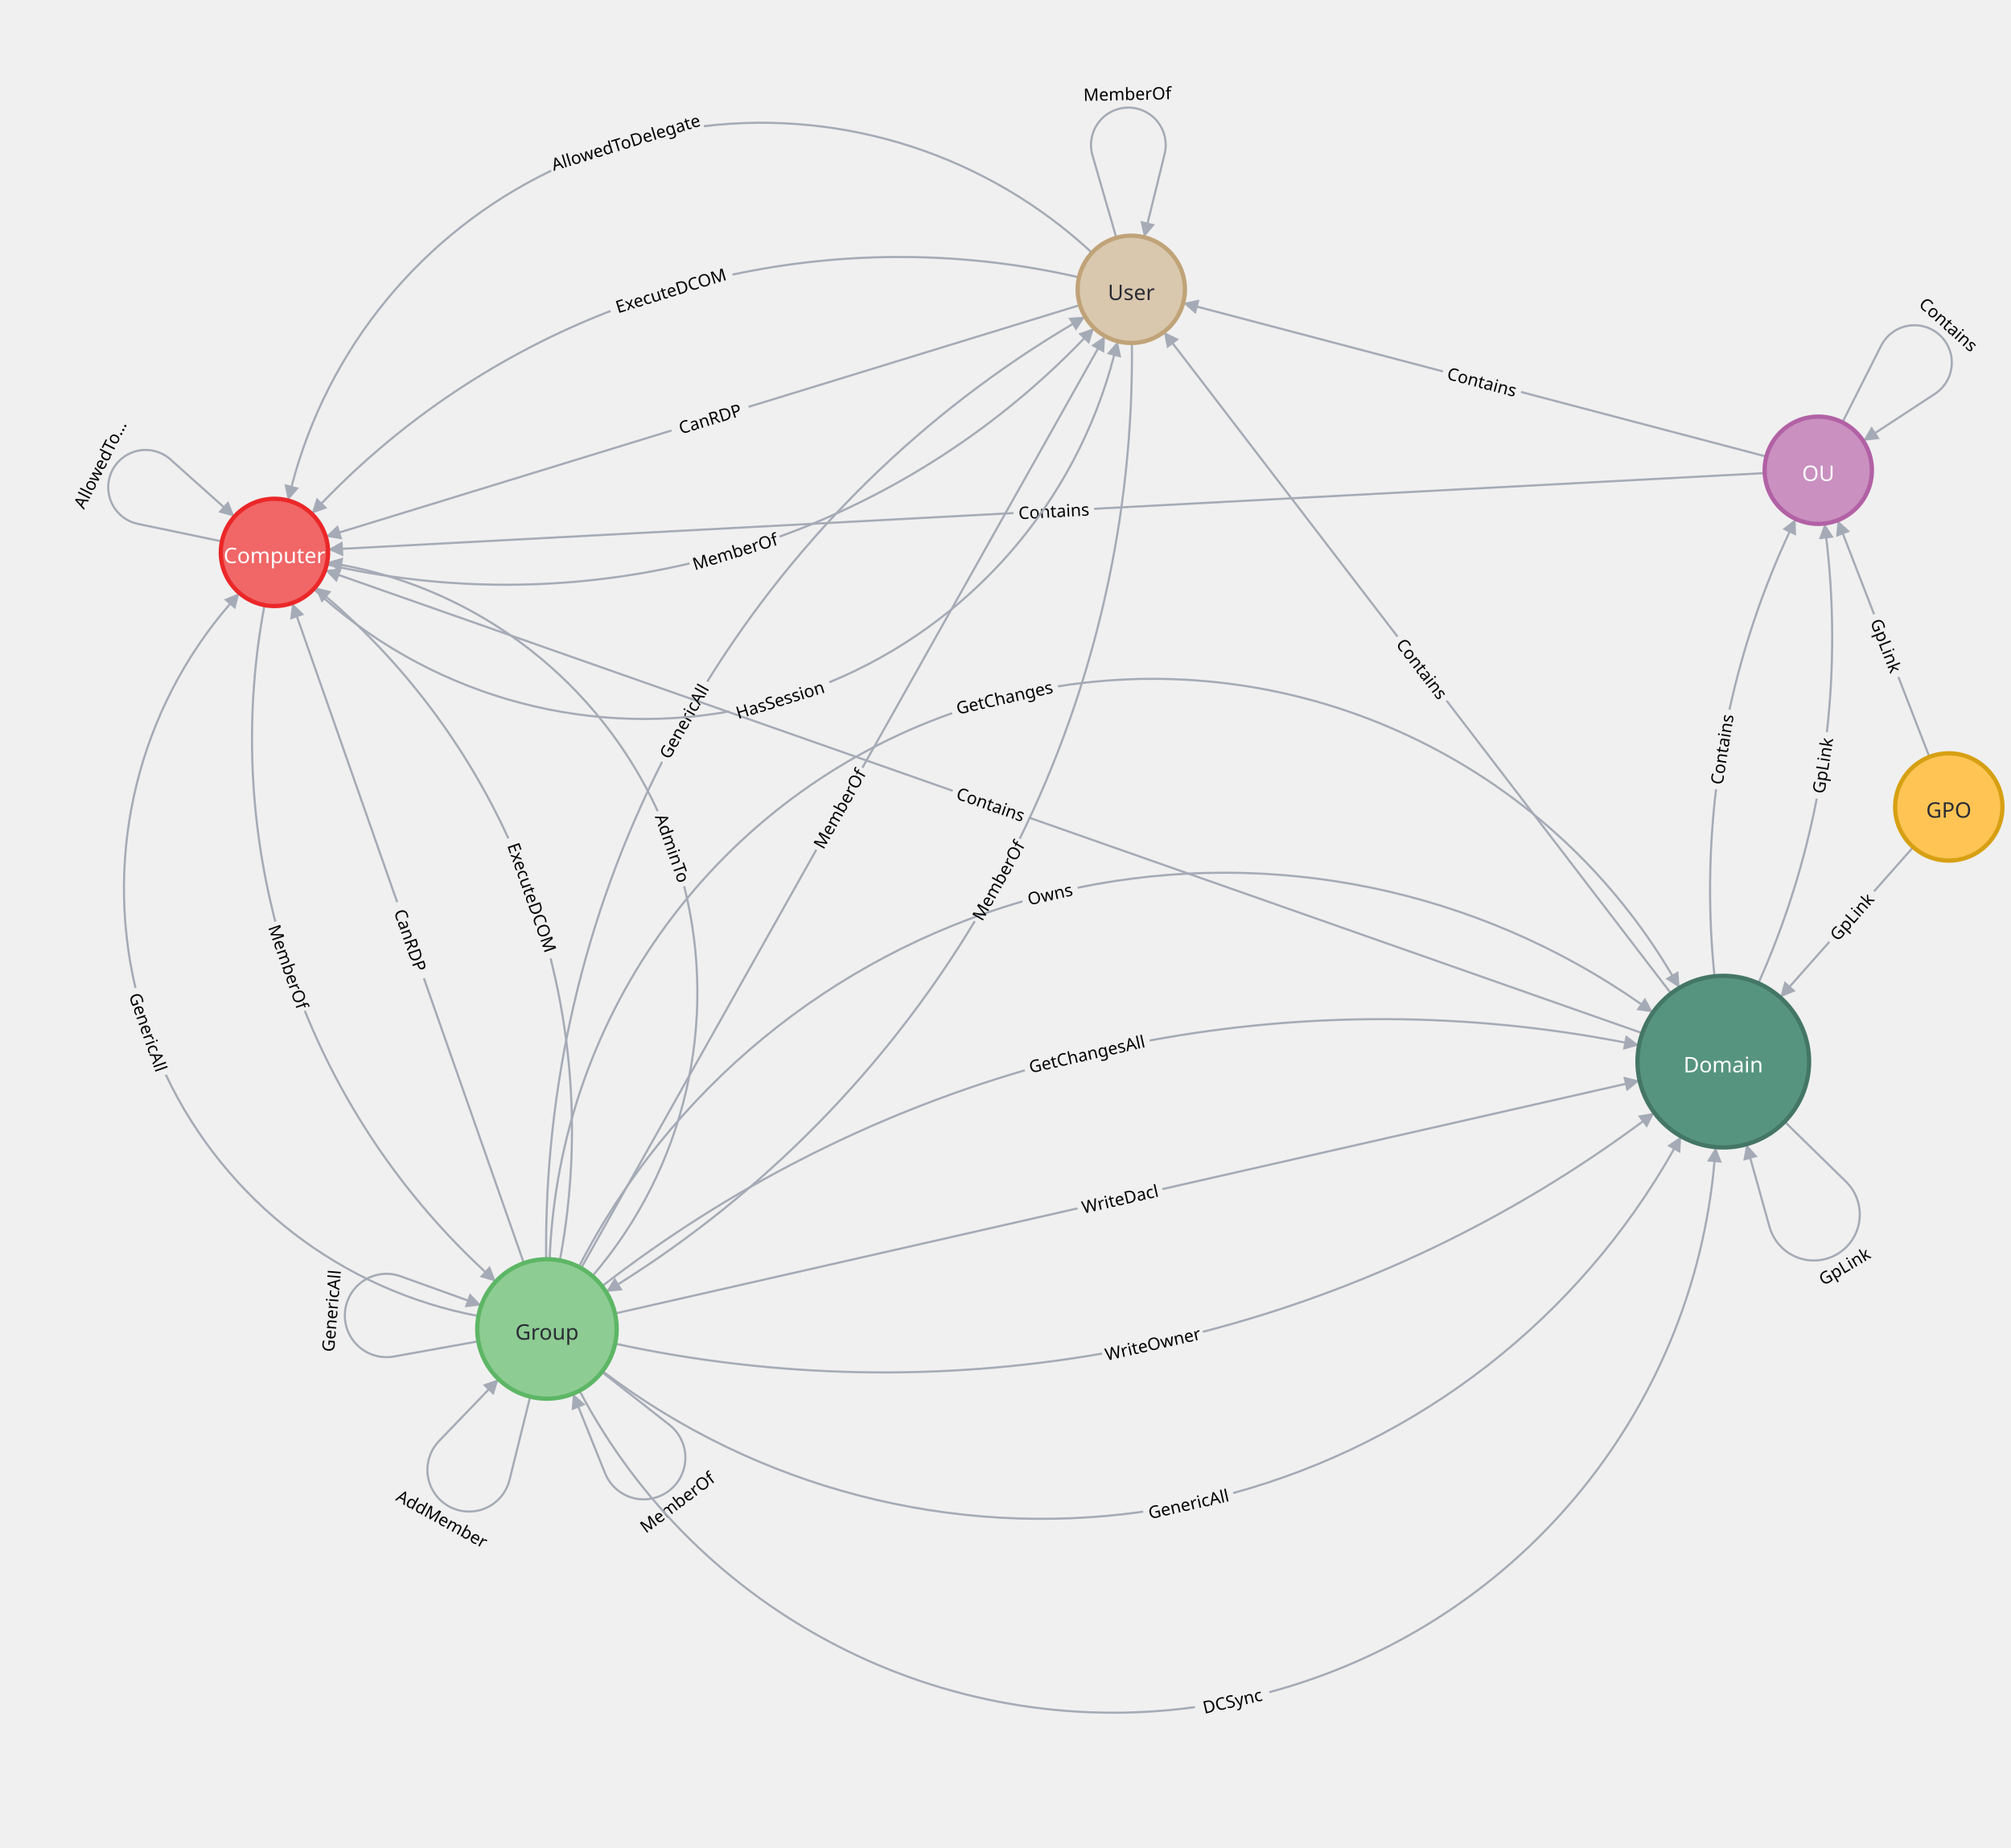
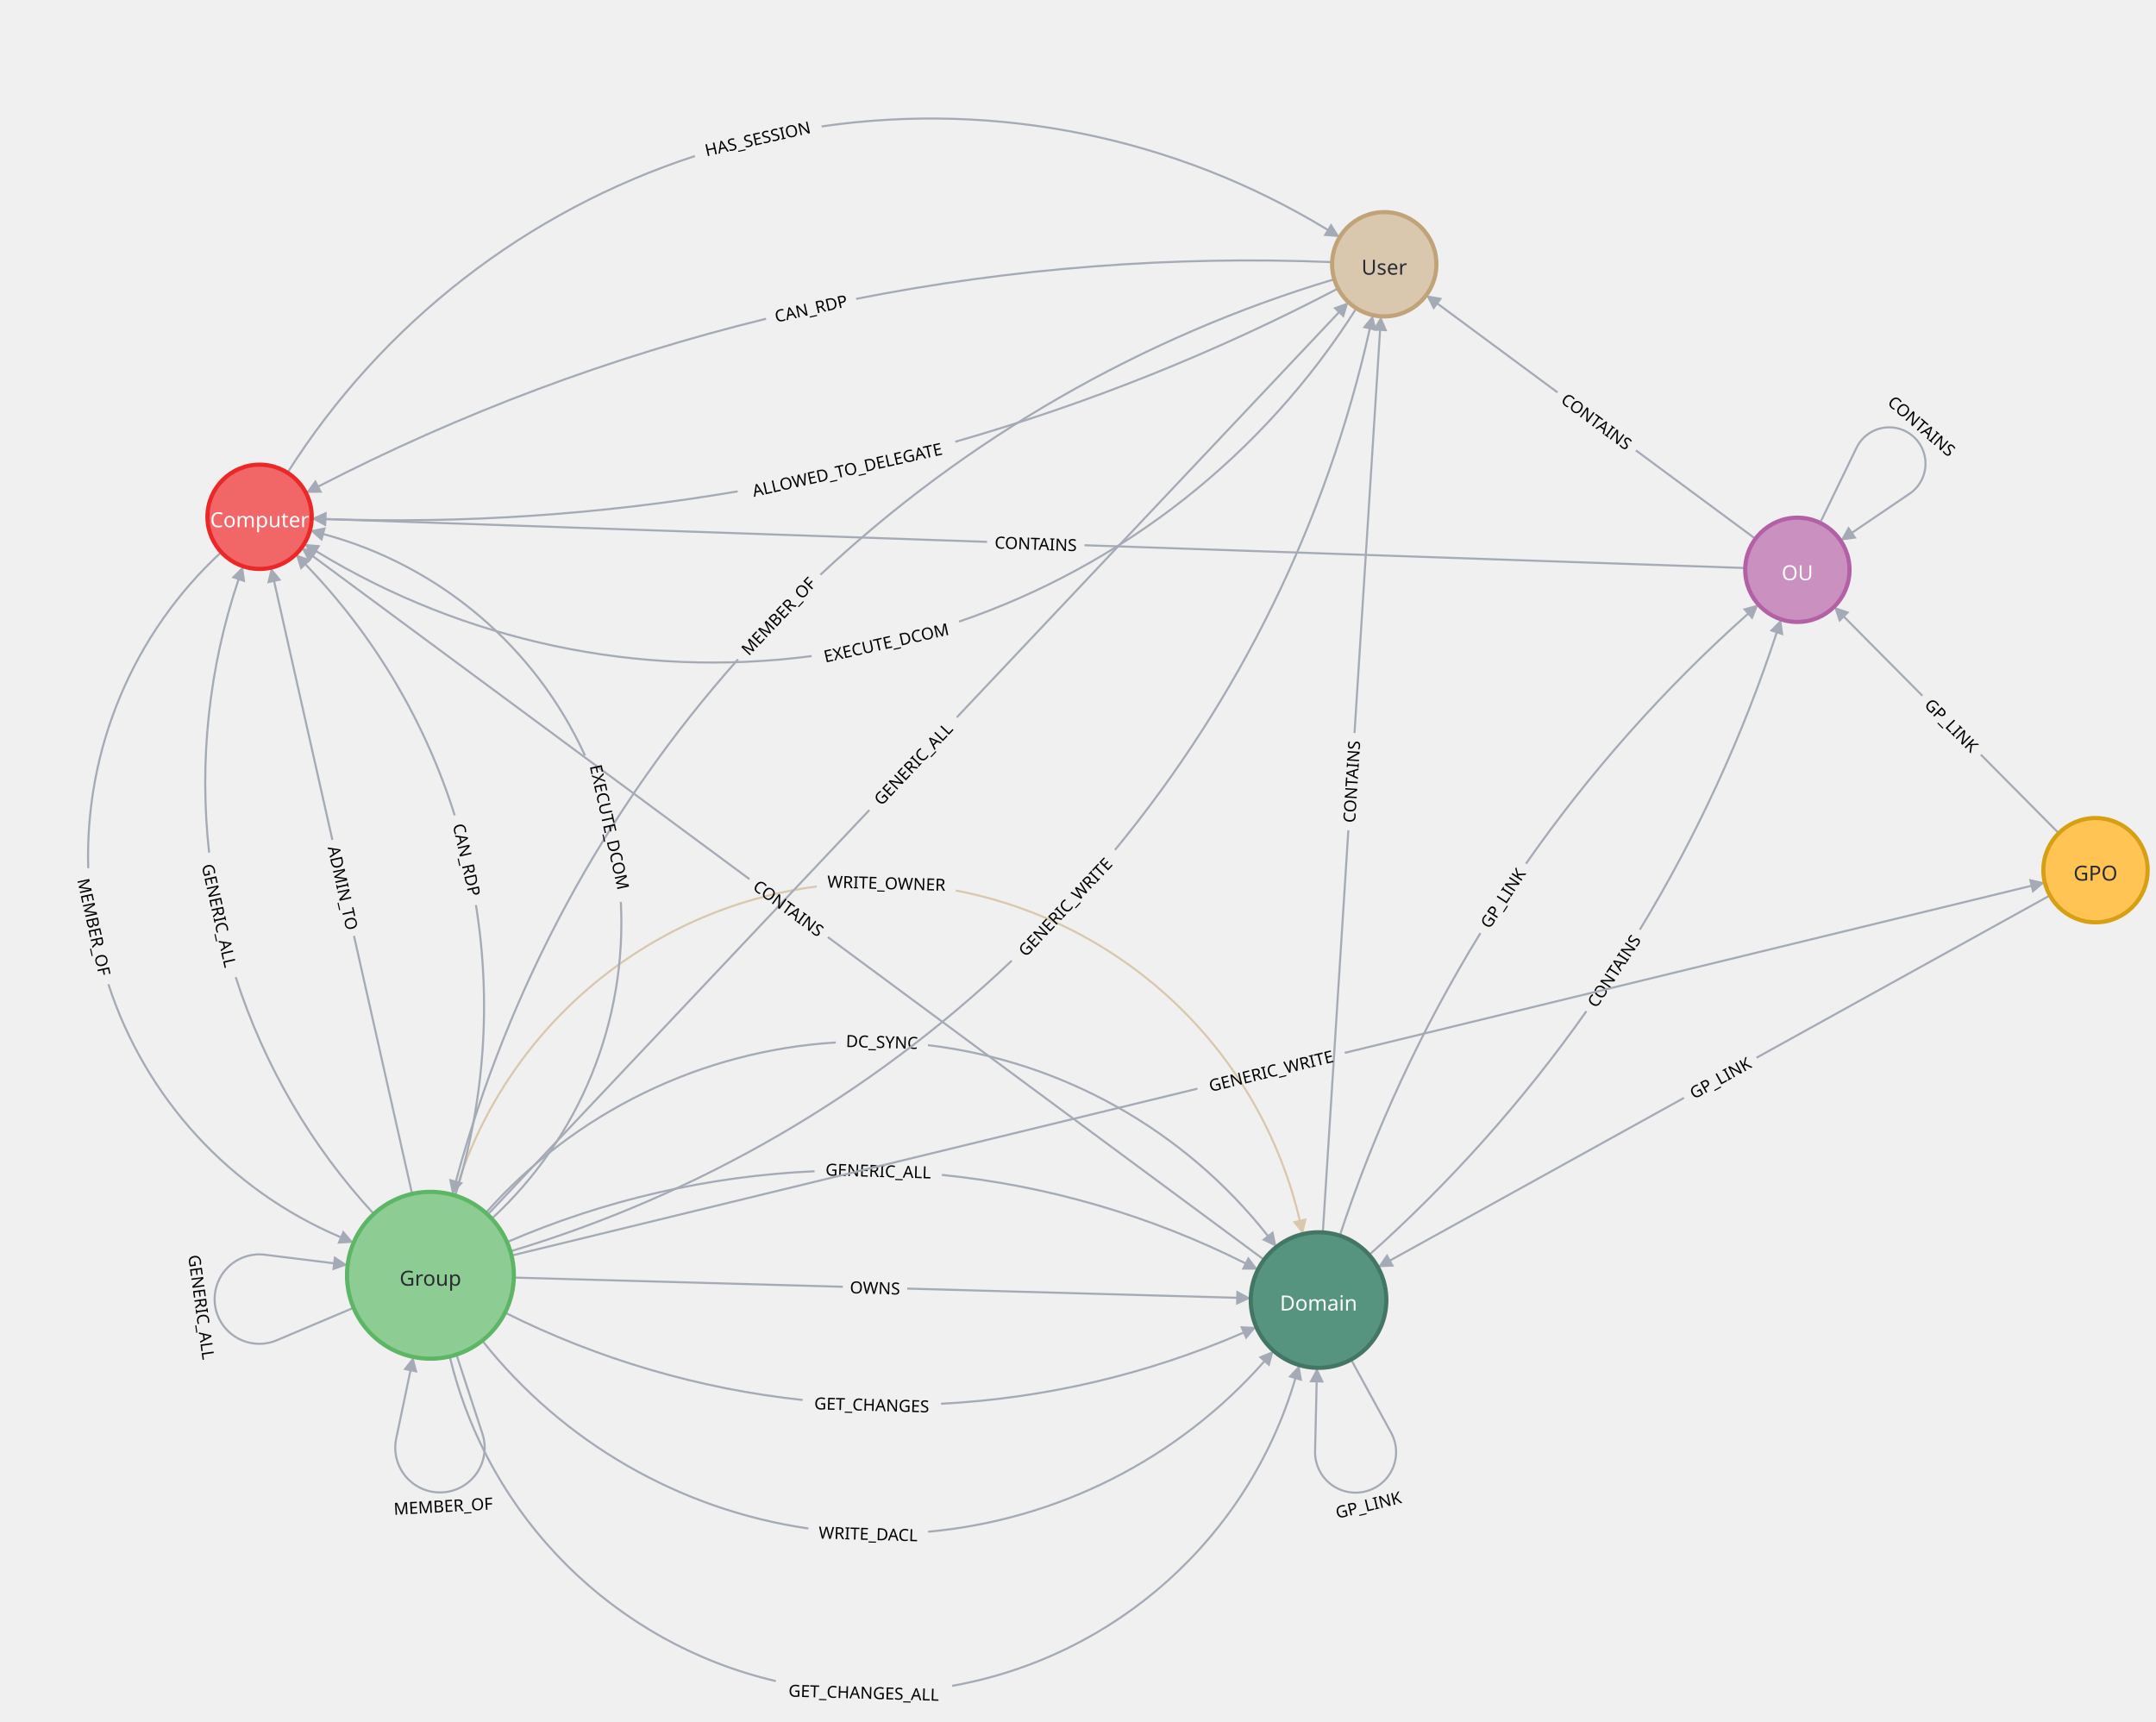
- <svg xmlns="http://www.w3.org/2000/svg" width="937.473" height="861.011" viewBox="-661.592 -334.865 937.473 861.011">
+ <svg xmlns="http://www.w3.org/2000/svg" width="1033.659" height="825.428" viewBox="-618.472 -355.169 1033.659 825.428">
  <g class="layer relationships">
-     <g class="relationship" transform="translate(-406.6101 284.5574) rotate(250.6585)">
-       <path class="outline" fill="#A5ABB6" stroke="none" d="M 15.817,28.396 L 16.683,27.896 A 202.255 202.255 0 0 0 173.578,128.197 L 173.487,129.193 A 203.255 203.255 0 0 1 15.817,28.396 Z M 210.652,129.151 L 210.559,128.155 A 202.255 202.255 0 0 0 367.227,27.5 L 364.625,26.006 L 371.147,21.679 L 370.695,29.492 L 368.094,27.998 A 203.255 203.255 0 0 1 210.652,129.151" />
-       <text text-anchor="middle" pointer-events="none" font-size="8px" fill="#000000" x="192.07" y="132.523" transform="rotate(180 192.0699 129.5231)" font-family="sans-serif">AdminTo</text>
+     <g class="relationship" transform="translate(-412.1102 256.3157) rotate(361.5987)">
+       <path class="outline" fill="#D9C8AE" stroke="none" d="M 9.87,-38.766 L 10.836,-38.508 A 209.324 209.324 0 0 1 180.039,-191.039 L 179.881,-192.026 A 210.324 210.324 0 0 0 9.87,-38.766 Z M 246.644,-191.95 L 246.484,-190.963 A 209.324 209.324 0 0 1 415.34,-38.049 L 412.441,-37.279 L 417.62,-31.412 L 419.206,-39.075 L 416.307,-38.305 A 210.324 210.324 0 0 0 246.644,-191.95" />
+       <text text-anchor="middle" pointer-events="none" font-size="8px" fill="#000000" x="213.265" y="-191.154" font-family="sans-serif">WRITE_OWNER</text>
    </g>
-     <g class="relationship" transform="translate(-406.6101 284.5574) rotate(347.1988)">
-       <path class="outline" fill="#A5ABB6" stroke="none" d="M 7.929,-31.522 L 8.895,-31.263 A 280.821 280.821 0 0 1 247.858,-237.54 L 247.743,-238.533 A 281.821 281.821 0 0 0 7.929,-31.522 Z M 298.667,-239.793 L 298.601,-238.795 A 280.821 280.821 0 0 1 547.473,-44.588 L 544.617,-43.669 L 550.093,-38.078 L 551.281,-45.813 L 548.425,-44.895 A 281.821 281.821 0 0 0 298.667,-239.793" />
-       <text text-anchor="middle" pointer-events="none" font-size="8px" fill="#000000" x="273.189" y="-236.816" font-family="sans-serif">GetChanges</text>
+     <g class="relationship" transform="translate(-494.0196 -107.3714) rotate(347.3434)">
+       <path class="outline" fill="#A5ABB6" stroke="none" d="M 17.324,-18.031 L 18.031,-17.324 A 364.76 364.76 0 0 1 241.579,-122.536 L 241.485,-123.532 A 365.76 365.76 0 0 0 17.324,-18.031 Z M 303.957,-124.087 L 303.88,-123.089 A 364.76 364.76 0 0 1 529.261,-21.862 L 527.177,-19.704 L 534.645,-17.361 L 532.038,-24.741 L 529.955,-22.582 A 365.76 365.76 0 0 0 303.957,-124.087" />
+       <text text-anchor="middle" pointer-events="none" font-size="8px" fill="#000000" x="272.713" y="-121.646" font-family="sans-serif">HAS_SESSION</text>
    </g>
-     <g class="relationship" transform="translate(-134.2216 -200.0105) rotate(522.9344)">
-       <path class="outline" fill="#A5ABB6" stroke="none" d="M 12.067,21.901 L 12.933,21.401 A 225.751 225.751 0 0 0 168.245,130.669 L 168.067,131.653 A 226.751 226.751 0 0 1 12.067,21.901 Z M 242.375,132.722 L 242.225,131.733 A 225.751 225.751 0 0 0 400.617,26.979 L 398.063,25.405 L 404.715,21.282 L 404.022,29.077 L 401.468,27.503 A 226.751 226.751 0 0 1 242.375,132.722" />
-       <text text-anchor="middle" pointer-events="none" font-size="8px" fill="#000000" x="205.184" y="137.753" transform="rotate(180 205.184 134.7526)" font-family="sans-serif">AllowedToDelegate</text>
+     <g class="relationship" transform="translate(-412.1102 256.3157) rotate(361.5987)">
+       <path class="outline" fill="#A5ABB6" stroke="none" d="M 25.328,-30.963 L 26.095,-30.32 A 244.023 244.023 0 0 1 191.206,-116.511 L 191.116,-117.507 A 245.023 245.023 0 0 0 25.328,-30.963 Z M 235.377,-117.467 L 235.285,-116.471 A 244.023 244.023 0 0 1 400.241,-29.984 L 397.939,-28.059 L 405.114,-24.934 L 403.31,-32.549 L 401.008,-30.625 A 245.023 245.023 0 0 0 235.377,-117.467" />
+       <text text-anchor="middle" pointer-events="none" font-size="8px" fill="#000000" x="213.247" y="-114.988" font-family="sans-serif">DC_SYNC</text>
    </g>
-     <g class="relationship" transform="translate(-533.6569 -77.39049) rotate(476.7964)">
+     <g class="relationship" transform="translate(-412.1102 256.3157) rotate(356.835)">
+       <path class="outline" fill="#A5ABB6" stroke="none" d="M 10.836 38.508 L 21.188 77.145 A 21.936 21.936 0 1 1 -21.188 77.145 L -12.647 45.269 L -8.784 46.304 L -10.353 38.637 L -15.545 44.493 L -11.682 45.528 L -20.223 77.403 A 20.936 20.936 0 1 0 20.223 77.403 L 9.87 38.766 Z" />
+       <text text-anchor="middle" pointer-events="none" font-size="8px" fill="#000000" x="0" y="113.758" font-family="sans-serif">MEMBER_OF</text>
+     </g>
+     <g class="relationship" transform="translate(-494.0196 -107.3714) rotate(437.3077)">
+       <path class="outline" fill="#A5ABB6" stroke="none" d="M 12.067,21.901 L 12.933,21.401 A 197.847 197.847 0 0 0 146.431,116.671 L 146.239,117.653 A 198.847 198.847 0 0 1 12.067,21.901 Z M 202.791,120.46 L 202.698,119.465 A 197.847 197.847 0 0 0 344.975,37.884 L 342.538,36.134 L 349.464,32.49 L 348.224,40.217 L 345.787,38.467 A 198.847 198.847 0 0 1 202.791,120.46" />
+       <text text-anchor="middle" pointer-events="none" font-size="8px" fill="#000000" x="174.44" y="123.58" font-family="sans-serif">MEMBER_OF</text>
+     </g>
+     <g class="relationship" transform="translate(45.18535 -228.457) rotate(493.3293)">
+       <path class="outline" fill="#A5ABB6" stroke="none" d="M 21.401,12.933 L 21.901,12.067 A 620.248 620.248 0 0 0 293.783,93.984 L 293.722,94.983 A 621.248 621.248 0 0 1 21.401,12.933 Z M 350.412,95.892 L 350.383,94.893 A 620.248 620.248 0 0 0 624.754,21.741 L 623.338,19.096 L 631.161,18.878 L 626.642,25.268 L 625.226,22.623 A 621.248 621.248 0 0 1 350.412,95.892" />
+       <text text-anchor="middle" pointer-events="none" font-size="8px" fill="#000000" x="322.065" y="98.585" transform="rotate(180 322.0647 95.58457)" font-family="sans-serif">MEMBER_OF</text>
+     </g>
+     <g class="relationship" transform="translate(-412.1102 256.3157) rotate(313.3293)">
+       <path class="outline" fill="#A5ABB6" stroke="none" d="M 40 0.5 L 306.647 0.5 L 306.647 -0.5 L 40 -0.5 Z M 367.78 0.5 L 634.426 0.5 L 634.426 3.5 L 641.426 0 L 634.426 -3.5 L 634.426 -0.5 L 367.78 -0.5 Z" />
+       <text text-anchor="middle" pointer-events="none" font-size="8px" fill="#000000" x="337.213" y="3" font-family="sans-serif">GENERIC_ALL</text>
+     </g>
+     <g class="relationship" transform="translate(-412.1102 256.3157) rotate(442.0714)">
+       <path class="outline" fill="#A5ABB6" stroke="none" d="M 10.836 38.508 L 21.188 77.145 A 21.936 21.936 0 1 1 -21.188 77.145 L -12.647 45.269 L -8.784 46.304 L -10.353 38.637 L -15.545 44.493 L -11.682 45.528 L -20.223 77.403 A 20.936 20.936 0 1 0 20.223 77.403 L 9.87 38.766 Z" />
+       <text text-anchor="middle" pointer-events="none" font-size="8px" fill="#000000" x="0" y="113.758" font-family="sans-serif">GENERIC_ALL</text>
+     </g>
+     <g class="relationship" transform="translate(-412.1102 256.3157) rotate(361.5987)">
+       <path class="outline" fill="#A5ABB6" stroke="none" d="M 36.041,-17.358 L 36.464,-16.452 A 417.784 417.784 0 0 1 182.731,-54.495 L 182.658,-55.492 A 418.784 418.784 0 0 0 36.041,-17.358 Z M 243.81,-55.462 L 243.736,-54.464 A 417.784 417.784 0 0 1 389.966,-16.276 L 388.695,-13.558 L 396.519,-13.764 L 391.66,-19.9 L 390.389,-17.182 A 418.784 418.784 0 0 0 243.81,-55.462" />
+       <text text-anchor="middle" pointer-events="none" font-size="8px" fill="#000000" x="213.234" y="-53.095" font-family="sans-serif">GENERIC_ALL</text>
+     </g>
+     <g class="relationship" transform="translate(-412.1102 256.3157) rotate(257.3077)">
+       <path class="outline" fill="#A5ABB6" stroke="none" d="M 34.391,-20.433 L 34.891,-19.567 A 304.56 304.56 0 0 1 160.02,-59.158 L 159.931,-60.154 A 305.56 305.56 0 0 0 34.391,-20.433 Z M 221.058,-59.485 L 220.947,-58.492 A 304.56 304.56 0 0 1 345.181,-16.175 L 343.625,-13.61 L 351.425,-12.97 L 347.256,-19.594 L 345.7,-17.03 A 305.56 305.56 0 0 0 221.058,-59.485" />
+       <text text-anchor="middle" pointer-events="none" font-size="8px" fill="#000000" x="190.506" y="-57.852" transform="rotate(180 190.5059 -60.85205)" font-family="sans-serif">GENERIC_ALL</text>
+     </g>
+     <g class="relationship" transform="translate(-412.1102 256.3157) rotate(361.5987)">
+       <path class="outline" fill="#A5ABB6" stroke="none" d="M 40 0.5 L 197.787 0.5 L 197.787 -0.5 L 40 -0.5 Z M 228.673 0.5 L 386.46 0.5 L 386.46 3.5 L 393.46 0 L 386.46 -3.5 L 386.46 -0.5 L 228.673 -0.5 Z" />
+       <text text-anchor="middle" pointer-events="none" font-size="8px" fill="#000000" x="213.23" y="3" font-family="sans-serif">OWNS</text>
+     </g>
+     <g class="relationship" transform="translate(-412.1102 256.3157) rotate(257.3077)">
+       <path class="outline" fill="#A5ABB6" stroke="none" d="M 40 0.5 L 166.803 0.5 L 166.803 -0.5 L 40 -0.5 Z M 213.994 0.5 L 340.797 0.5 L 340.797 3.5 L 347.797 0 L 340.797 -3.5 L 340.797 -0.5 L 213.994 -0.5 Z" />
+       <text text-anchor="middle" pointer-events="none" font-size="8px" fill="#000000" x="190.398" y="3" transform="rotate(180 190.3984 0)" font-family="sans-serif">ADMIN_TO</text>
+     </g>
+     <g class="relationship" transform="translate(-412.1102 256.3157) rotate(257.3077)">
+       <path class="outline" fill="#A5ABB6" stroke="none" d="M 34.391,20.433 L 34.891,19.567 A 304.56 304.56 0 0 0 168.433,59.793 L 168.372,60.791 A 305.56 305.56 0 0 1 34.391,20.433 Z M 212.633,60.308 L 212.55,59.311 A 304.56 304.56 0 0 0 345.181,16.175 L 343.625,13.61 L 351.425,12.97 L 347.256,19.594 L 345.7,17.03 A 305.56 305.56 0 0 1 212.633,60.308" />
+       <text text-anchor="middle" pointer-events="none" font-size="8px" fill="#000000" x="190.506" y="63.852" transform="rotate(180 190.5059 60.85205)" font-family="sans-serif">CAN_RDP</text>
+     </g>
+     <g class="relationship" transform="translate(45.18535 -228.457) rotate(527.3434)">
+       <path class="outline" fill="#A5ABB6" stroke="none" d="M 24.019,6.953 L 24.278,5.988 A 972.41 972.41 0 0 0 250.705,38.794 L 250.679,39.793 A 973.41 973.41 0 0 1 24.019,6.953 Z M 294.928,39.937 L 294.909,38.937 A 972.41 972.41 0 0 0 521.544,7.598 L 520.787,4.695 L 528.444,6.314 L 522.555,11.468 L 521.797,8.566 A 973.41 973.41 0 0 1 294.928,39.937" />
+       <text text-anchor="middle" pointer-events="none" font-size="8px" fill="#000000" x="272.805" y="42.616" transform="rotate(180 272.8047 39.61647)" font-family="sans-serif">CAN_RDP</text>
+     </g>
+     <g class="relationship" transform="translate(13.68417 268.1998) rotate(303.249)">
+       <path class="outline" fill="#A5ABB6" stroke="none" d="M 31.263,-8.895 L 31.522,-7.929 A 687.212 687.212 0 0 1 189.719,-31.063 L 189.69,-32.063 A 688.212 688.212 0 0 0 31.263,-8.895 Z M 229.507,-32.051 L 229.477,-31.051 A 687.212 687.212 0 0 1 387.66,-7.818 L 386.882,-4.921 L 394.55,-6.485 L 388.698,-11.682 L 387.919,-8.784 A 688.212 688.212 0 0 0 229.507,-32.051" />
+       <text text-anchor="middle" pointer-events="none" font-size="8px" fill="#000000" x="209.598" y="-28.845" font-family="sans-serif">GP_LINK</text>
+     </g>
+     <g class="relationship" transform="translate(386.1876 62.082) rotate(225.2181)">
+       <path class="outline" fill="#A5ABB6" stroke="none" d="M 25 0.5 L 78.066 0.5 L 78.066 -0.5 L 25 -0.5 Z M 117.859 0.5 L 170.925 0.5 L 170.925 3.5 L 177.925 0 L 170.925 -3.5 L 170.925 -0.5 L 117.859 -0.5 Z" />
+       <text text-anchor="middle" pointer-events="none" font-size="8px" fill="#000000" x="97.962" y="3" transform="rotate(180 97.96231 0)" font-family="sans-serif">GP_LINK</text>
+     </g>
+     <g class="relationship" transform="translate(13.68417 268.1998) rotate(346.3208)">
+       <path class="outline" fill="#A5ABB6" stroke="none" d="M 8.895 31.263 L 19.247 69.9 A 19.926 19.926 0 1 1 -19.247 69.9 L -10.706 38.025 L -6.843 39.06 L -8.412 31.393 L -13.604 37.248 L -9.74 38.283 L -18.281 70.159 A 18.926 18.926 0 1 0 18.281 70.159 L 7.929 31.522 Z" />
+       <text text-anchor="middle" pointer-events="none" font-size="8px" fill="#000000" x="0" y="103.984" font-family="sans-serif">GP_LINK</text>
+     </g>
+     <g class="relationship" transform="translate(386.1876 62.082) rotate(511.0429)">
+       <path class="outline" fill="#A5ABB6" stroke="none" d="M 25 0.5 L 185.717 0.5 L 185.717 -0.5 L 25 -0.5 Z M 225.51 0.5 L 386.227 0.5 L 386.227 3.5 L 393.227 0 L 386.227 -3.5 L 386.227 -0.5 L 225.51 -0.5 Z" />
+       <text text-anchor="middle" pointer-events="none" font-size="8px" fill="#000000" x="205.613" y="3" transform="rotate(180 205.6134 0)" font-family="sans-serif">GP_LINK</text>
+     </g>
+     <g class="relationship" transform="translate(243.2453 -81.95244) rotate(216.4903)">
+       <path class="outline" fill="#A5ABB6" stroke="none" d="M 25 0.5 L 96.307 0.5 L 96.307 -0.5 L 25 -0.5 Z M 143.049 0.5 L 214.356 0.5 L 214.356 3.5 L 221.356 0 L 214.356 -3.5 L 214.356 -0.5 L 143.049 -0.5 Z" />
+       <text text-anchor="middle" pointer-events="none" font-size="8px" fill="#000000" x="119.678" y="3" transform="rotate(180 119.6781 0)" font-family="sans-serif">CONTAINS</text>
+     </g>
+     <g class="relationship" transform="translate(243.2453 -81.95244) rotate(181.9746)">
+       <path class="outline" fill="#A5ABB6" stroke="none" d="M 25 0.5 L 341.98 0.5 L 341.98 -0.5 L 25 -0.5 Z M 388.723 0.5 L 705.703 0.5 L 705.703 3.5 L 712.703 0 L 705.703 -3.5 L 705.703 -0.5 L 388.723 -0.5 Z" />
+       <text text-anchor="middle" pointer-events="none" font-size="8px" fill="#000000" x="365.351" y="3" transform="rotate(180 365.3515 0)" font-family="sans-serif">CONTAINS</text>
+     </g>
+     <g class="relationship" transform="translate(13.68417 268.1998) rotate(303.249)">
+       <path class="outline" fill="#A5ABB6" stroke="none" d="M 31.263,8.895 L 31.522,7.929 A 687.212 687.212 0 0 0 186.249,30.955 L 186.215,31.955 A 688.212 688.212 0 0 1 31.263,8.895 Z M 232.982,31.94 L 232.948,30.941 A 687.212 687.212 0 0 0 387.66,7.818 L 386.882,4.921 L 394.55,6.485 L 388.698,11.682 L 387.919,8.784 A 688.212 688.212 0 0 1 232.982,31.94" />
+       <text text-anchor="middle" pointer-events="none" font-size="8px" fill="#000000" x="209.598" y="34.845" font-family="sans-serif">CONTAINS</text>
+     </g>
+     <g class="relationship" transform="translate(243.2453 -81.95244) rotate(220.8542)">
      <path class="outline" fill="#A5ABB6" stroke="none" d="M 6.953 24.019 L 17.306 62.656 A 17.917 17.917 0 1 1 -17.306 62.656 L -8.765 30.78 L -4.901 31.815 L -6.47 24.148 L -11.663 30.004 L -7.799 31.039 L -16.34 62.915 A 16.917 16.917 0 1 0 16.34 62.915 L 5.988 24.278 Z" />
-       <text text-anchor="middle" pointer-events="none" font-size="8px" fill="#000000" x="0" y="94.21" transform="rotate(180 0 91.20965)" font-family="sans-serif">AllowedTo…</text>
+       <text text-anchor="middle" pointer-events="none" font-size="8px" fill="#000000" x="0" y="94.21" transform="rotate(180 0 91.20965)" font-family="sans-serif">CONTAINS</text>
    </g>
-     <g class="relationship" transform="translate(-406.6101 284.5574) rotate(347.1988)">
-       <path class="outline" fill="#A5ABB6" stroke="none" d="M 20.508,-25.218 L 21.274,-24.575 A 337.935 337.935 0 0 1 260.388,-144.712 L 260.329,-145.71 A 338.935 338.935 0 0 0 20.508,-25.218 Z M 286.806,-146.224 L 286.786,-145.224 A 337.935 337.935 0 0 1 530.387,-34.467 L 528.165,-32.451 L 535.461,-29.62 L 533.349,-37.156 L 531.127,-35.139 A 338.935 338.935 0 0 0 286.806,-146.224" />
-       <text text-anchor="middle" pointer-events="none" font-size="8px" fill="#000000" x="273.572" y="-142.726" font-family="sans-serif">Owns</text>
+     <g class="relationship" transform="translate(13.68417 268.1998) rotate(273.6292)">
+       <path class="outline" fill="#A5ABB6" stroke="none" d="M 32.5 0.5 L 225.706 0.5 L 225.706 -0.5 L 32.5 -0.5 Z M 272.449 0.5 L 465.655 0.5 L 465.655 3.5 L 472.655 0 L 465.655 -3.5 L 465.655 -0.5 L 272.449 -0.5 Z" />
+       <text text-anchor="middle" pointer-events="none" font-size="8px" fill="#000000" x="249.077" y="3" font-family="sans-serif">CONTAINS</text>
    </g>
-     <g class="relationship" transform="translate(-406.6101 284.5574) rotate(250.6585)">
-       <path class="outline" fill="#A5ABB6" stroke="none" d="M 27.896,16.683 L 28.396,15.817 A 326.89 326.89 0 0 0 162.465,58.289 L 162.375,59.285 A 327.89 327.89 0 0 1 27.896,16.683 Z M 221.732,59.247 L 221.641,58.251 A 326.89 326.89 0 0 0 355.655,15.603 L 354.152,13.007 L 361.963,12.528 L 357.66,19.065 L 356.156,16.469 A 327.89 327.89 0 0 1 221.732,59.247" />
-       <text text-anchor="middle" pointer-events="none" font-size="8px" fill="#000000" x="192.054" y="63.112" transform="rotate(180 192.0545 60.11188)" font-family="sans-serif">ExecuteDCOM</text>
+     <g class="relationship" transform="translate(13.68417 268.1998) rotate(216.492)">
+       <path class="outline" fill="#A5ABB6" stroke="none" d="M 32.5 0.5 L 292.639 0.5 L 292.639 -0.5 L 32.5 -0.5 Z M 339.381 0.5 L 599.519 0.5 L 599.519 3.5 L 606.519 0 L 599.519 -3.5 L 599.519 -0.5 L 339.381 -0.5 Z" />
+       <text text-anchor="middle" pointer-events="none" font-size="8px" fill="#000000" x="316.01" y="3" transform="rotate(180 316.0097 0)" font-family="sans-serif">CONTAINS</text>
    </g>
-     <g class="relationship" transform="translate(-134.2216 -200.0105) rotate(522.9344)">
-       <path class="outline" fill="#A5ABB6" stroke="none" d="M 21.401,12.933 L 21.901,12.067 A 373.077 373.077 0 0 0 175.766,60.616 L 175.679,61.613 A 374.077 374.077 0 0 1 21.401,12.933 Z M 235.041,62.103 L 234.97,61.105 A 373.077 373.077 0 0 0 389.617,15.103 L 388.16,12.481 L 395.979,12.141 L 391.559,18.6 L 390.102,15.977 A 374.077 374.077 0 0 1 235.041,62.103" />
-       <text text-anchor="middle" pointer-events="none" font-size="8px" fill="#000000" x="205.355" y="65.537" transform="rotate(180 205.3545 62.53705)" font-family="sans-serif">ExecuteDCOM</text>
+     <g class="relationship" transform="translate(-412.1102 256.3157) rotate(361.5987)">
+       <path class="outline" fill="#A5ABB6" stroke="none" d="M 36.041,17.358 L 36.464,16.452 A 417.784 417.784 0 0 0 180.08,54.294 L 180.001,55.29 A 418.784 418.784 0 0 1 36.041,17.358 Z M 246.467,55.257 L 246.387,54.261 A 417.784 417.784 0 0 0 389.966,16.276 L 388.695,13.558 L 396.519,13.764 L 391.66,19.9 L 390.389,17.182 A 418.784 418.784 0 0 1 246.467,55.257" />
+       <text text-anchor="middle" pointer-events="none" font-size="8px" fill="#000000" x="213.234" y="59.095" font-family="sans-serif">GET_CHANGES</text>
    </g>
-     <g class="relationship" transform="translate(-406.6101 284.5574) rotate(347.1988)">
-       <path class="outline" fill="#A5ABB6" stroke="none" d="M 29.244,-14.188 L 29.666,-13.282 A 592.688 592.688 0 0 1 243.979,-67.708 L 243.918,-68.706 A 593.688 593.688 0 0 0 29.244,-14.188 Z M 303.749,-69.343 L 303.709,-68.344 A 592.688 592.688 0 0 1 519.132,-18.494 L 517.923,-15.749 L 525.74,-16.129 L 520.745,-22.154 L 519.536,-19.409 A 593.688 593.688 0 0 0 303.749,-69.343" />
-       <text text-anchor="middle" pointer-events="none" font-size="8px" fill="#000000" x="273.831" y="-66.279" font-family="sans-serif">GetChangesAll</text>
+     <g class="relationship" transform="translate(-412.1102 256.3157) rotate(313.3293)">
+       <path class="outline" fill="#A5ABB6" stroke="none" d="M 34.391,20.433 L 34.891,19.567 A 597.509 597.509 0 0 0 300.98,98.724 L 300.925,99.723 A 598.509 598.509 0 0 1 34.391,20.433 Z M 373.612,99.282 L 373.545,98.284 A 597.509 597.509 0 0 0 638.654,15.905 L 637.123,13.325 L 644.929,12.762 L 640.696,19.345 L 639.165,16.765 A 598.509 598.509 0 0 1 373.612,99.282" />
+       <text text-anchor="middle" pointer-events="none" font-size="8px" fill="#000000" x="337.272" y="103.107" font-family="sans-serif">GENERIC_WRITE</text>
    </g>
-     <g class="relationship" transform="translate(-406.6101 284.5574) rotate(250.6585)">
-       <path class="outline" fill="#A5ABB6" stroke="none" d="M 32.5 0.5 L 173.266 0.5 L 173.266 -0.5 L 32.5 -0.5 Z M 210.832 0.5 L 351.598 0.5 L 351.598 3.5 L 358.598 0 L 351.598 -3.5 L 351.598 -0.5 L 210.832 -0.5 Z" />
-       <text text-anchor="middle" pointer-events="none" font-size="8px" fill="#000000" x="192.049" y="3" transform="rotate(180 192.0488 0)" font-family="sans-serif">CanRDP</text>
+     <g class="relationship" transform="translate(-412.1102 256.3157) rotate(346.3251)">
+       <path class="outline" fill="#A5ABB6" stroke="none" d="M 40 0.5 L 378.458 0.5 L 378.458 -0.5 L 40 -0.5 Z M 451.13 0.5 L 789.588 0.5 L 789.588 3.5 L 796.588 0 L 789.588 -3.5 L 789.588 -0.5 L 451.13 -0.5 Z" />
+       <text text-anchor="middle" pointer-events="none" font-size="8px" fill="#000000" x="414.794" y="3" font-family="sans-serif">GENERIC_WRITE</text>
    </g>
-     <g class="relationship" transform="translate(-134.2216 -200.0105) rotate(522.9344)">
-       <path class="outline" fill="#A5ABB6" stroke="none" d="M 25 0.5 L 186.633 0.5 L 186.633 -0.5 L 25 -0.5 Z M 224.2 0.5 L 385.833 0.5 L 385.833 3.5 L 392.833 0 L 385.833 -3.5 L 385.833 -0.5 L 224.2 -0.5 Z" />
-       <text text-anchor="middle" pointer-events="none" font-size="8px" fill="#000000" x="205.416" y="3" transform="rotate(180 205.4164 0)" font-family="sans-serif">CanRDP</text>
+     <g class="relationship" transform="translate(45.18535 -228.457) rotate(527.3434)">
+       <path class="outline" fill="#A5ABB6" stroke="none" d="M 24.019,-6.953 L 24.278,-5.988 A 972.41 972.41 0 0 1 219.331,-37.471 L 219.273,-38.47 A 973.41 973.41 0 0 0 24.019,-6.953 Z M 326.343,-38.817 L 326.291,-37.818 A 972.41 972.41 0 0 1 521.544,-7.598 L 520.787,-4.695 L 528.444,-6.314 L 522.555,-11.468 L 521.797,-8.566 A 973.41 973.41 0 0 0 326.343,-38.817" />
+       <text text-anchor="middle" pointer-events="none" font-size="8px" fill="#000000" x="272.805" y="-36.616" transform="rotate(180 272.8047 -39.61647)" font-family="sans-serif">ALLOWED_TO_DELEGATE</text>
    </g>
-     <g class="relationship" transform="translate(-406.6101 284.5574) rotate(347.1988)">
-       <path class="outline" fill="#A5ABB6" stroke="none" d="M 32.5 0.5 L 253.66 0.5 L 253.66 -0.5 L 32.5 -0.5 Z M 294.184 0.5 L 515.344 0.5 L 515.344 3.5 L 522.344 0 L 515.344 -3.5 L 515.344 -0.5 L 294.184 -0.5 Z" />
-       <text text-anchor="middle" pointer-events="none" font-size="8px" fill="#000000" x="273.922" y="3" font-family="sans-serif">WriteDacl</text>
+     <g class="relationship" transform="translate(45.18535 -228.457) rotate(527.3434)">
+       <path class="outline" fill="#A5ABB6" stroke="none" d="M 17.324,-18.031 L 18.031,-17.324 A 364.76 364.76 0 0 1 236.507,-122.02 L 236.399,-123.015 A 365.76 365.76 0 0 0 17.324,-18.031 Z M 309.051,-123.66 L 308.961,-122.664 A 364.76 364.76 0 0 1 529.261,-21.862 L 527.177,-19.704 L 534.645,-17.361 L 532.038,-24.741 L 529.955,-22.582 A 365.76 365.76 0 0 0 309.051,-123.66" />
+       <text text-anchor="middle" pointer-events="none" font-size="8px" fill="#000000" x="272.713" y="-121.646" transform="rotate(180 272.7134 -124.6455)" font-family="sans-serif">EXECUTE_DCOM</text>
    </g>
-     <g class="relationship" transform="translate(-406.6101 284.5574) rotate(347.1988)">
-       <path class="outline" fill="#A5ABB6" stroke="none" d="M 29.244,14.188 L 29.666,13.282 A 592.688 592.688 0 0 0 249.829,68.036 L 249.777,69.035 A 593.688 593.688 0 0 1 29.244,14.188 Z M 297.884,69.547 L 297.854,68.548 A 592.688 592.688 0 0 0 519.132,18.494 L 517.923,15.749 L 525.74,16.129 L 520.745,22.154 L 519.536,19.409 A 593.688 593.688 0 0 1 297.884,69.547" />
-       <text text-anchor="middle" pointer-events="none" font-size="8px" fill="#000000" x="273.831" y="72.279" font-family="sans-serif">WriteOwner</text>
+     <g class="relationship" transform="translate(-412.1102 256.3157) rotate(257.3077)">
+       <path class="outline" fill="#A5ABB6" stroke="none" d="M 19.567,34.891 L 20.433,34.391 A 192.532 192.532 0 0 0 154.7,127.899 L 154.531,128.885 A 193.532 193.532 0 0 1 19.567,34.891 Z M 226.953,127.524 L 226.747,126.546 A 192.532 192.532 0 0 0 357.407,28.061 L 354.754,26.659 L 361.119,22.105 L 360.944,29.929 L 358.291,28.528 A 193.532 193.532 0 0 1 226.953,127.524" />
+       <text text-anchor="middle" pointer-events="none" font-size="8px" fill="#000000" x="190.797" y="134.123" transform="rotate(180 190.7966 131.1232)" font-family="sans-serif">EXECUTE_DCOM</text>
    </g>
-     <g class="relationship" transform="translate(141.7566 159.9598) rotate(329.3632)">
-       <path class="outline" fill="#A5ABB6" stroke="none" d="M 10.836 38.508 L 21.188 77.145 A 21.936 21.936 0 1 1 -21.188 77.145 L -12.647 45.269 L -8.784 46.304 L -10.353 38.637 L -15.545 44.493 L -11.682 45.528 L -20.223 77.403 A 20.936 20.936 0 1 0 20.223 77.403 L 9.87 38.766 Z" />
-       <text text-anchor="middle" pointer-events="none" font-size="8px" fill="#000000" x="0" y="113.758" font-family="sans-serif">GpLink</text>
+     <g class="relationship" transform="translate(-412.1102 256.3157) rotate(361.5987)">
+       <path class="outline" fill="#A5ABB6" stroke="none" d="M 25.328,30.963 L 26.095,30.32 A 244.023 244.023 0 0 0 184.589,115.826 L 184.472,116.819 A 245.023 245.023 0 0 1 25.328,30.963 Z M 242.019,116.767 L 241.901,115.774 A 244.023 244.023 0 0 0 400.241,29.984 L 397.939,28.059 L 405.114,24.934 L 403.31,32.549 L 401.008,30.625 A 245.023 245.023 0 0 1 242.019,116.767" />
+       <text text-anchor="middle" pointer-events="none" font-size="8px" fill="#000000" x="213.247" y="120.988" font-family="sans-serif">WRITE_DACL</text>
    </g>
-     <g class="relationship" transform="translate(246.8802 41.25403) rotate(248.8077)">
-       <path class="outline" fill="#A5ABB6" stroke="none" d="M 25 0.5 L 64.984 0.5 L 64.984 -0.5 L 25 -0.5 Z M 96.332 0.5 L 136.316 0.5 L 136.316 3.5 L 143.316 0 L 136.316 -3.5 L 136.316 -0.5 L 96.332 -0.5 Z" />
-       <text text-anchor="middle" pointer-events="none" font-size="8px" fill="#000000" x="80.658" y="3" transform="rotate(180 80.65798 0)" font-family="sans-serif">GpLink</text>
-     </g>
-     <g class="relationship" transform="translate(246.8802 41.25403) rotate(491.5275)">
-       <path class="outline" fill="#A5ABB6" stroke="none" d="M 25 0.5 L 52.607 0.5 L 52.607 -0.5 L 25 -0.5 Z M 83.955 0.5 L 111.562 0.5 L 111.562 3.5 L 118.562 0 L 111.562 -3.5 L 111.562 -0.5 L 83.955 -0.5 Z" />
-       <text text-anchor="middle" pointer-events="none" font-size="8px" fill="#000000" x="68.281" y="3" transform="rotate(180 68.28118 0)" font-family="sans-serif">GpLink</text>
-     </g>
-     <g class="relationship" transform="translate(141.7566 159.9598) rotate(279.1258)">
-       <path class="outline" fill="#A5ABB6" stroke="none" d="M 38.508,10.836 L 38.766,9.87 A 393.524 393.524 0 0 0 127.968,23.075 L 127.936,24.075 A 394.524 394.524 0 0 1 38.508,10.836 Z M 159.314,23.836 L 159.267,22.837 A 393.524 393.524 0 0 0 248.256,8.272 L 247.435,5.386 L 255.126,6.838 L 249.35,12.119 L 248.53,9.234 A 394.524 394.524 0 0 1 159.314,23.836" />
-       <text text-anchor="middle" pointer-events="none" font-size="8px" fill="#000000" x="143.623" y="26.767" font-family="sans-serif">GpLink</text>
-     </g>
-     <g class="relationship" transform="translate(-533.6569 -77.39049) rotate(342.9344)">
-       <path class="outline" fill="#A5ABB6" stroke="none" d="M 21.401,12.933 L 21.901,12.067 A 373.077 373.077 0 0 0 183.514,61.216 L 183.447,62.214 A 374.077 374.077 0 0 1 21.401,12.933 Z M 227.264,62.576 L 227.214,61.577 A 373.077 373.077 0 0 0 389.617,15.103 L 388.16,12.481 L 395.979,12.141 L 391.559,18.6 L 390.102,15.977 A 374.077 374.077 0 0 1 227.264,62.576" />
-       <text text-anchor="middle" pointer-events="none" font-size="8px" fill="#000000" x="205.355" y="65.537" font-family="sans-serif">MemberOf</text>
-     </g>
-     <g class="relationship" transform="translate(-134.2216 -200.0105) rotate(479.3415)">
-       <path class="outline" fill="#A5ABB6" stroke="none" d="M 21.401,-12.933 L 21.901,-12.067 A 510.395 510.395 0 0 1 248.732,-79.658 L 248.677,-80.657 A 511.395 511.395 0 0 0 21.401,-12.933 Z M 292.488,-81.215 L 292.458,-80.216 A 510.395 510.395 0 0 1 520.94,-18.432 L 519.506,-15.796 L 527.328,-15.527 L 522.851,-21.946 L 521.417,-19.31 A 511.395 511.395 0 0 0 292.488,-81.215" />
-       <text text-anchor="middle" pointer-events="none" font-size="8px" fill="#000000" x="270.583" y="-77.905" transform="rotate(180 270.5827 -80.90545)" font-family="sans-serif">MemberOf</text>
-     </g>
-     <g class="relationship" transform="translate(-134.2216 -200.0105) rotate(538.8435)">
-       <path class="outline" fill="#A5ABB6" stroke="none" d="M 6.953 24.019 L 17.306 62.656 A 17.917 17.917 0 1 1 -17.306 62.656 L -8.765 30.78 L -4.901 31.815 L -6.47 24.148 L -11.663 30.004 L -7.799 31.039 L -16.34 62.915 A 16.917 16.917 0 1 0 16.34 62.915 L 5.988 24.278 Z" />
-       <text text-anchor="middle" pointer-events="none" font-size="8px" fill="#000000" x="0" y="94.21" transform="rotate(180 0 91.20965)" font-family="sans-serif">MemberOf</text>
-     </g>
-     <g class="relationship" transform="translate(-406.6101 284.5574) rotate(323.0637)">
-       <path class="outline" fill="#A5ABB6" stroke="none" d="M 8.895 31.263 L 19.247 69.9 A 19.926 19.926 0 1 1 -19.247 69.9 L -10.706 38.025 L -6.843 39.06 L -8.412 31.393 L -13.604 37.248 L -9.74 38.283 L -18.281 70.159 A 18.926 18.926 0 1 0 18.281 70.159 L 7.929 31.522 Z" />
-       <text text-anchor="middle" pointer-events="none" font-size="8px" fill="#000000" x="0" y="103.984" font-family="sans-serif">MemberOf</text>
-     </g>
-     <g class="relationship" transform="translate(-406.6101 284.5574) rotate(299.3415)">
-       <path class="outline" fill="#A5ABB6" stroke="none" d="M 32.5 0.5 L 256.297 0.5 L 256.297 -0.5 L 32.5 -0.5 Z M 300.082 0.5 L 523.879 0.5 L 523.879 3.5 L 530.879 0 L 523.879 -3.5 L 523.879 -0.5 L 300.082 -0.5 Z" />
-       <text text-anchor="middle" pointer-events="none" font-size="8px" fill="#000000" x="278.19" y="3" font-family="sans-serif">MemberOf</text>
-     </g>
-     <g class="relationship" transform="translate(-533.6569 -77.39049) rotate(430.6585)">
-       <path class="outline" fill="#A5ABB6" stroke="none" d="M 21.401,12.933 L 21.901,12.067 A 337.358 337.358 0 0 0 162.579,56.1 L 162.496,57.097 A 338.358 338.358 0 0 1 21.401,12.933 Z M 206.308,57.899 L 206.261,56.9 A 337.358 337.358 0 0 0 348.456,18.043 L 347.052,15.392 L 354.876,15.209 L 350.328,21.578 L 348.924,18.927 A 338.358 338.358 0 0 1 206.308,57.899" />
-       <text text-anchor="middle" pointer-events="none" font-size="8px" fill="#000000" x="184.398" y="60.708" font-family="sans-serif">MemberOf</text>
-     </g>
-     <g class="relationship" transform="translate(-406.6101 284.5574) rotate(388.9287)">
-       <path class="outline" fill="#A5ABB6" stroke="none" d="M 8.895 31.263 L 19.247 69.9 A 19.926 19.926 0 1 1 -19.247 69.9 L -10.706 38.025 L -6.843 39.06 L -8.412 31.393 L -13.604 37.248 L -9.74 38.283 L -18.281 70.159 A 18.926 18.926 0 1 0 18.281 70.159 L 7.929 31.522 Z" />
-       <text text-anchor="middle" pointer-events="none" font-size="8px" fill="#000000" x="0" y="103.984" font-family="sans-serif">AddMember</text>
-     </g>
-     <g class="relationship" transform="translate(141.7566 159.9598) rotate(279.1258)">
-       <path class="outline" fill="#A5ABB6" stroke="none" d="M 38.508,-10.836 L 38.766,-9.87 A 393.524 393.524 0 0 1 124.861,-22.963 L 124.82,-23.962 A 394.524 394.524 0 0 0 38.508,-10.836 Z M 162.427,-23.676 L 162.372,-22.677 A 393.524 393.524 0 0 1 248.256,-8.272 L 247.435,-5.386 L 255.126,-6.838 L 249.35,-12.119 L 248.53,-9.234 A 394.524 394.524 0 0 0 162.427,-23.676" />
-       <text text-anchor="middle" pointer-events="none" font-size="8px" fill="#000000" x="143.623" y="-20.767" font-family="sans-serif">Contains</text>
-     </g>
-     <g class="relationship" transform="translate(186.034 -115.6791) rotate(536.9547)">
-       <path class="outline" fill="#A5ABB6" stroke="none" d="M 25 0.5 L 338.067 0.5 L 338.067 -0.5 L 25 -0.5 Z M 375.641 0.5 L 688.709 0.5 L 688.709 3.5 L 695.709 0 L 688.709 -3.5 L 688.709 -0.5 L 375.641 -0.5 Z" />
-       <text text-anchor="middle" pointer-events="none" font-size="8px" fill="#000000" x="356.854" y="3" transform="rotate(180 356.8544 0)" font-family="sans-serif">Contains</text>
-     </g>
-     <g class="relationship" transform="translate(141.7566 159.9598) rotate(199.3622)">
-       <path class="outline" fill="#A5ABB6" stroke="none" d="M 40 0.5 L 343.165 0.5 L 343.165 -0.5 L 40 -0.5 Z M 380.739 0.5 L 683.904 0.5 L 683.904 3.5 L 690.904 0 L 683.904 -3.5 L 683.904 -0.5 L 380.739 -0.5 Z" />
-       <text text-anchor="middle" pointer-events="none" font-size="8px" fill="#000000" x="361.952" y="3" transform="rotate(180 361.952 0)" font-family="sans-serif">Contains</text>
-     </g>
-     <g class="relationship" transform="translate(141.7566 159.9598) rotate(232.5237)">
-       <path class="outline" fill="#A5ABB6" stroke="none" d="M 40 0.5 L 212.007 0.5 L 212.007 -0.5 L 40 -0.5 Z M 249.581 0.5 L 421.589 0.5 L 421.589 3.5 L 428.589 0 L 421.589 -3.5 L 421.589 -0.5 L 249.581 -0.5 Z" />
-       <text text-anchor="middle" pointer-events="none" font-size="8px" fill="#000000" x="230.794" y="3" transform="rotate(180 230.7943 0)" font-family="sans-serif">Contains</text>
-     </g>
-     <g class="relationship" transform="translate(186.034 -115.6791) rotate(194.7525)">
-       <path class="outline" fill="#A5ABB6" stroke="none" d="M 25 0.5 L 143.299 0.5 L 143.299 -0.5 L 25 -0.5 Z M 180.874 0.5 L 299.173 0.5 L 299.173 3.5 L 306.173 0 L 299.173 -3.5 L 299.173 -0.5 L 180.874 -0.5 Z" />
-       <text text-anchor="middle" pointer-events="none" font-size="8px" fill="#000000" x="162.086" y="3" transform="rotate(180 162.0864 0)" font-family="sans-serif">Contains</text>
-     </g>
-     <g class="relationship" transform="translate(186.034 -115.6791) rotate(221.7801)">
-       <path class="outline" fill="#A5ABB6" stroke="none" d="M 6.953 24.019 L 17.306 62.656 A 17.917 17.917 0 1 1 -17.306 62.656 L -8.765 30.78 L -4.901 31.815 L -6.47 24.148 L -11.663 30.004 L -7.799 31.039 L -16.34 62.915 A 16.917 16.917 0 1 0 16.34 62.915 L 5.988 24.278 Z" />
-       <text text-anchor="middle" pointer-events="none" font-size="8px" fill="#000000" x="0" y="94.21" transform="rotate(180 0 91.20965)" font-family="sans-serif">Contains</text>
-     </g>
-     <g class="relationship" transform="translate(-406.6101 284.5574) rotate(250.6585)">
-       <path class="outline" fill="#A5ABB6" stroke="none" d="M 15.817,-28.396 L 16.683,-27.896 A 202.255 202.255 0 0 1 170.71,-127.916 L 170.605,-128.911 A 203.255 203.255 0 0 0 15.817,-28.396 Z M 213.533,-128.862 L 213.426,-127.868 A 202.255 202.255 0 0 1 367.227,-27.5 L 364.625,-26.006 L 371.147,-21.679 L 370.695,-29.492 L 368.094,-27.998 A 203.255 203.255 0 0 0 213.533,-128.862" />
-       <text text-anchor="middle" pointer-events="none" font-size="8px" fill="#000000" x="192.07" y="-126.523" transform="rotate(180 192.0699 -129.5231)" font-family="sans-serif">GenericAll</text>
-     </g>
-     <g class="relationship" transform="translate(-406.6101 284.5574) rotate(299.3415)">
-       <path class="outline" fill="#A5ABB6" stroke="none" d="M 27.896,-16.683 L 28.396,-15.817 A 499.145 499.145 0 0 1 256.77,-82.239 L 256.727,-83.239 A 500.145 500.145 0 0 0 27.896,-16.683 Z M 299.659,-83.219 L 299.616,-82.22 A 499.145 499.145 0 0 1 527.93,-15.592 L 526.428,-12.995 L 534.24,-12.519 L 529.933,-19.054 L 528.431,-16.458 A 500.145 500.145 0 0 0 299.659,-83.219" />
-       <text text-anchor="middle" pointer-events="none" font-size="8px" fill="#000000" x="278.193" y="-80.19" font-family="sans-serif">GenericAll</text>
-     </g>
-     <g class="relationship" transform="translate(-406.6101 284.5574) rotate(454.7936)">
-       <path class="outline" fill="#A5ABB6" stroke="none" d="M 8.895 31.263 L 19.247 69.9 A 19.926 19.926 0 1 1 -19.247 69.9 L -10.706 38.025 L -6.843 39.06 L -8.412 31.393 L -13.604 37.248 L -9.74 38.283 L -18.281 70.159 A 18.926 18.926 0 1 0 18.281 70.159 L 7.929 31.522 Z" />
-       <text text-anchor="middle" pointer-events="none" font-size="8px" fill="#000000" x="0" y="103.984" transform="rotate(180 0 100.9838)" font-family="sans-serif">GenericAll</text>
-     </g>
-     <g class="relationship" transform="translate(-406.6101 284.5574) rotate(347.1988)">
-       <path class="outline" fill="#A5ABB6" stroke="none" d="M 20.508,25.218 L 21.274,24.575 A 337.935 337.935 0 0 0 252.194,144.132 L 252.111,145.128 A 338.935 338.935 0 0 1 20.508,25.218 Z M 295.04,145.962 L 294.996,144.963 A 337.935 337.935 0 0 0 530.387,34.467 L 528.165,32.451 L 535.461,29.62 L 533.349,37.156 L 531.127,35.139 A 338.935 338.935 0 0 1 295.04,145.962" />
-       <text text-anchor="middle" pointer-events="none" font-size="8px" fill="#000000" x="273.572" y="148.726" font-family="sans-serif">GenericAll</text>
-     </g>
-     <g class="relationship" transform="translate(-533.6569 -77.39049) rotate(342.9344)">
-       <path class="outline" fill="#A5ABB6" stroke="none" d="M 12.067,21.901 L 12.933,21.401 A 225.751 225.751 0 0 0 180.969,132.599 L 180.848,133.591 A 226.751 226.751 0 0 1 12.067,21.901 Z M 229.544,134.292 L 229.451,133.296 A 225.751 225.751 0 0 0 400.617,26.979 L 398.063,25.405 L 404.715,21.282 L 404.022,29.077 L 401.468,27.503 A 226.751 226.751 0 0 1 229.544,134.292" />
-       <text text-anchor="middle" pointer-events="none" font-size="8px" fill="#000000" x="205.184" y="137.753" font-family="sans-serif">HasSession</text>
-     </g>
-     <g class="relationship" transform="translate(-406.6101 284.5574) rotate(347.1988)">
-       <path class="outline" fill="#A5ABB6" stroke="none" d="M 7.929,31.522 L 8.895,31.263 A 280.821 280.821 0 0 0 255.593,238.327 L 255.506,239.323 A 281.821 281.821 0 0 1 7.929,31.522 Z M 290.875,240.198 L 290.836,239.199 A 280.821 280.821 0 0 0 547.473,44.588 L 544.617,43.669 L 550.093,38.078 L 551.281,45.813 L 548.425,44.895 A 281.821 281.821 0 0 1 290.875,240.198" />
-       <text text-anchor="middle" pointer-events="none" font-size="8px" fill="#000000" x="273.189" y="242.816" font-family="sans-serif">DCSync</text>
+     <g class="relationship" transform="translate(-412.1102 256.3157) rotate(361.5987)">
+       <path class="outline" fill="#A5ABB6" stroke="none" d="M 9.87,38.766 L 10.836,38.508 A 209.324 209.324 0 0 0 171.081,189.409 L 170.881,190.388 A 210.324 210.324 0 0 1 9.87,38.766 Z M 255.64,190.292 L 255.437,189.313 A 209.324 209.324 0 0 0 415.34,38.049 L 412.441,37.279 L 417.62,31.412 L 419.206,39.075 L 416.307,38.305 A 210.324 210.324 0 0 1 255.64,190.292" />
+       <text text-anchor="middle" pointer-events="none" font-size="8px" fill="#000000" x="213.265" y="197.154" font-family="sans-serif">GET_CHANGES_ALL</text>
    </g>
  </g>
  <g class="layer nodes">
-     <g class="node selected" transform="translate(-406.6101,284.5574)">
-       <circle class="outline" cx="0" cy="0" r="32.5" fill="#8DCC93" stroke="#5db665" stroke-width="2px" />
-       <text text-anchor="middle" pointer-events="none" font-family="sans-serif" dy="2.031" font-size="32.5" fill="#2A2C34" />
+     <g class="node" transform="translate(-412.1102,256.3157)">
+       <circle class="outline" cx="0" cy="0" r="40" fill="#8DCC93" stroke="#5db665" stroke-width="2px" />
+       <text text-anchor="middle" pointer-events="none" font-family="sans-serif" dy="2.5" font-size="40" fill="#2A2C34" />
      <text text-anchor="middle" pointer-events="none" x="0" y="5" font-size="10px" fill="#2A2C34" font-family="sans-serif"> Group</text>
    </g>
-     <g class="node" transform="translate(-134.2216,-200.0105)">
+     <g class="node" transform="translate(45.18535,-228.457)">
      <circle class="outline" cx="0" cy="0" r="25" fill="#D9C8AE" stroke="#c0a378" stroke-width="2px" />
      <text text-anchor="middle" pointer-events="none" font-family="sans-serif" dy="1.562" font-size="25" fill="#2A2C34" />
      <text text-anchor="middle" pointer-events="none" x="0" y="5" font-size="10px" fill="#2A2C34" font-family="sans-serif"> User</text>
    </g>
-     <g class="node" transform="translate(186.034,-115.6791)">
+     <g class="node" transform="translate(243.2453,-81.95244)">
      <circle class="outline" cx="0" cy="0" r="25" fill="#C990C0" stroke="#b261a5" stroke-width="2px" />
      <text text-anchor="middle" pointer-events="none" font-family="sans-serif" dy="1.562" font-size="25" fill="#FFFFFF" />
      <text text-anchor="middle" pointer-events="none" x="0" y="5" font-size="10px" fill="#FFFFFF" font-family="sans-serif"> OU</text>
    </g>
-     <g class="node" transform="translate(246.8802,41.25403)">
+     <g class="node" transform="translate(386.1876,62.082)">
      <circle class="outline" cx="0" cy="0" r="25" fill="#FFC454" stroke="#d7a013" stroke-width="2px" />
      <text text-anchor="middle" pointer-events="none" font-family="sans-serif" dy="1.562" font-size="25" fill="#2A2C34" />
      <text text-anchor="middle" pointer-events="none" x="0" y="5" font-size="10px" fill="#2A2C34" font-family="sans-serif"> GPO</text>
    </g>
-     <g class="node" transform="translate(-533.6569,-77.39049)">
+     <g class="node" transform="translate(-494.0196,-107.3714)">
      <circle class="outline" cx="0" cy="0" r="25" fill="#F16667" stroke="#eb2728" stroke-width="2px" />
      <text text-anchor="middle" pointer-events="none" font-family="sans-serif" dy="1.562" font-size="25" fill="#FFFFFF" />
      <text text-anchor="middle" pointer-events="none" x="0" y="5" font-size="10px" fill="#FFFFFF" font-family="sans-serif"> Computer</text>
    </g>
-     <g class="node" transform="translate(141.7566,159.9598)">
-       <circle class="outline" cx="0" cy="0" r="40" fill="#569480" stroke="#447666" stroke-width="2px" />
-       <text text-anchor="middle" pointer-events="none" font-family="sans-serif" dy="2.5" font-size="40" fill="#FFFFFF" />
+     <g class="node" transform="translate(13.68417,268.1998)">
+       <circle class="outline" cx="0" cy="0" r="32.5" fill="#569480" stroke="#447666" stroke-width="2px" />
+       <text text-anchor="middle" pointer-events="none" font-family="sans-serif" dy="2.031" font-size="32.5" fill="#FFFFFF" />
      <text text-anchor="middle" pointer-events="none" x="0" y="5" font-size="10px" fill="#FFFFFF" font-family="sans-serif"> Domain</text>
    </g>
  </g>
</svg>
